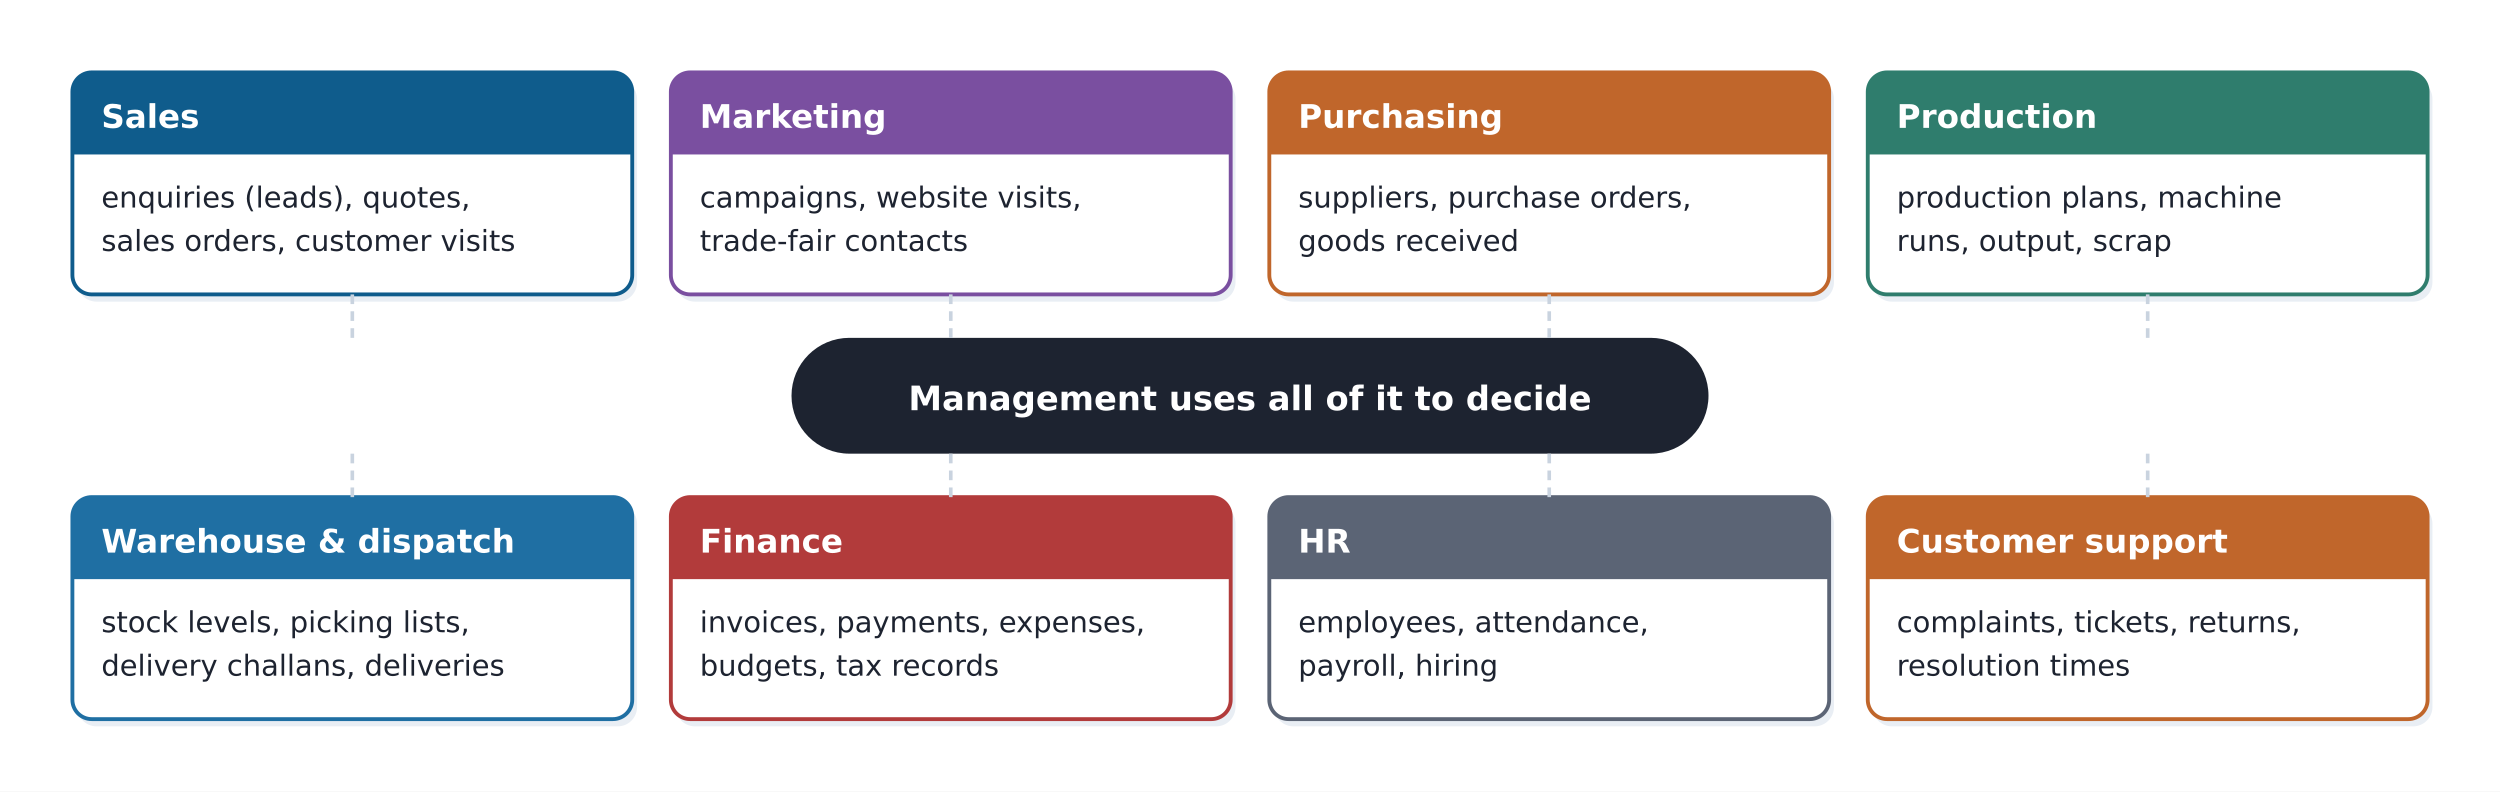
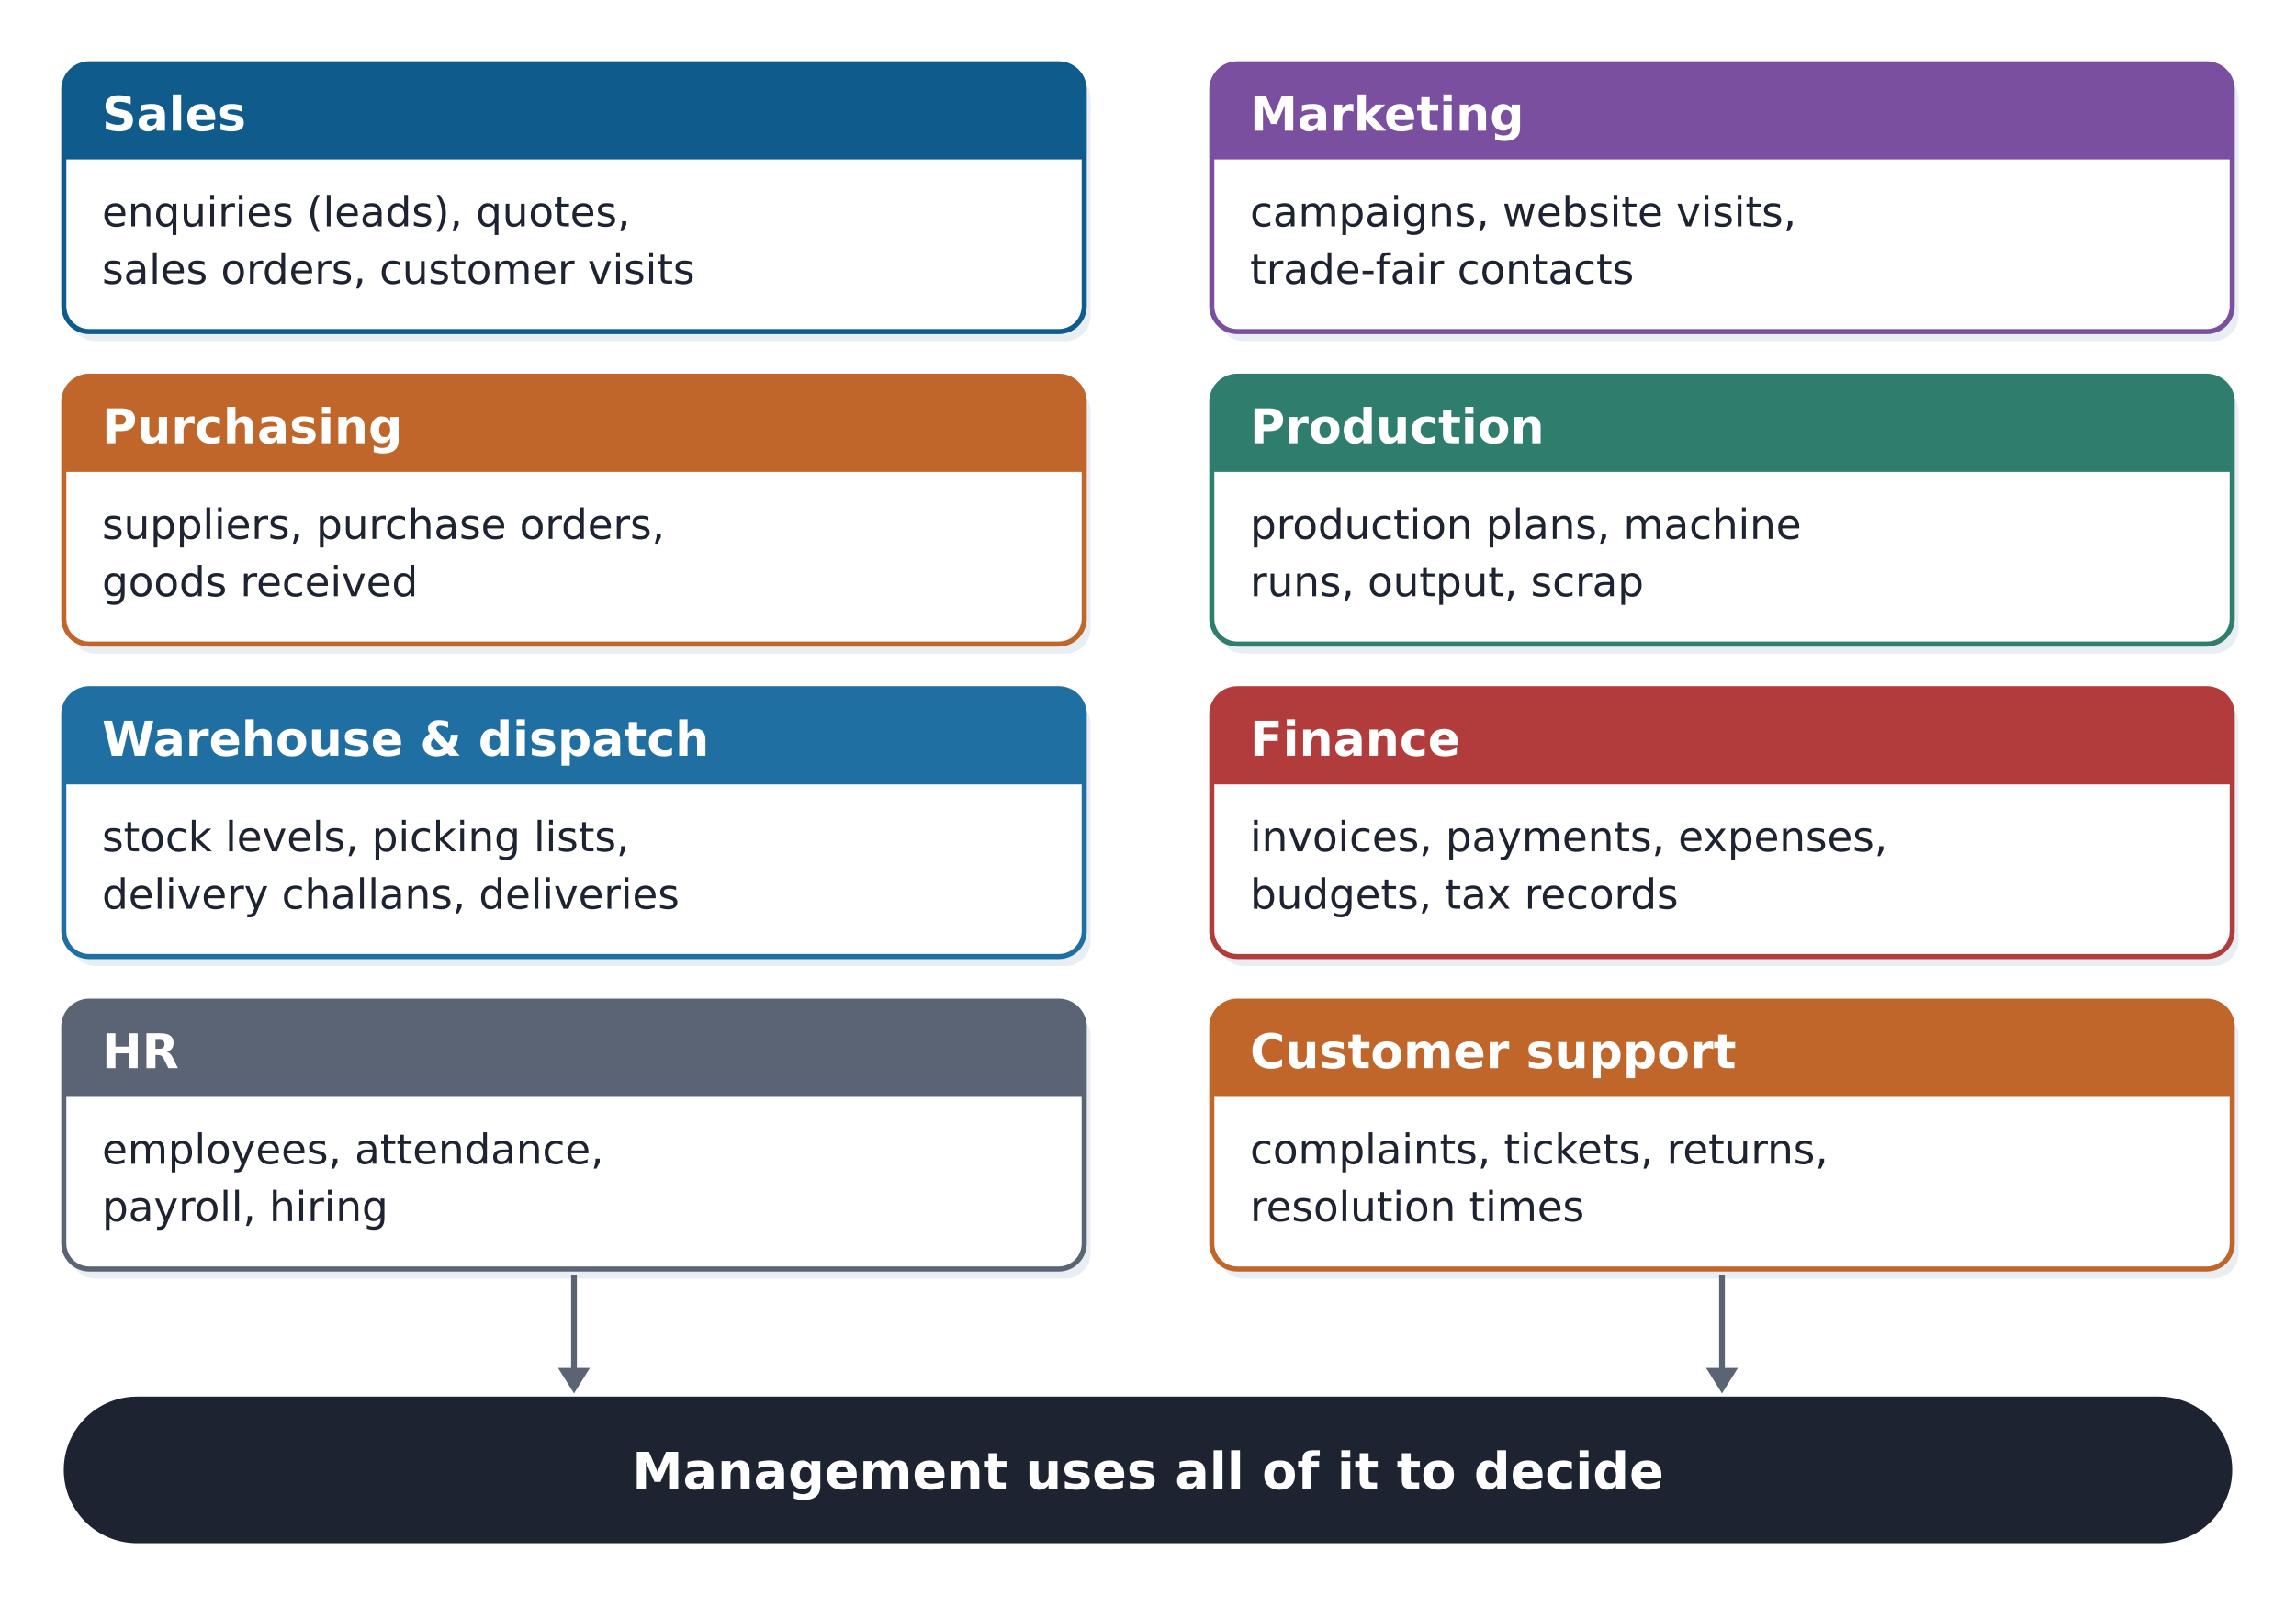
- <svg xmlns="http://www.w3.org/2000/svg" width="1036" height="328" viewBox="0 0 1036 328" font-family="DejaVu Sans, Arial, sans-serif">
-   <rect width="1036" height="328" fill="#ffffff" />
-   <rect x="32" y="33" width="232" height="92" rx="8" fill="#e9eef4" stroke="none" stroke-width="1" />
-   <rect x="30" y="30" width="232" height="92" rx="8" fill="#fff" stroke="#0f5c8c" stroke-width="1.6" />
-   <path d="M30,38 a8,8 0 0 1 8,-8 H254 a8,8 0 0 1 8,8 V64 H30 Z" fill="#0f5c8c" />
-   <text x="42" y="53" font-size="13.5" fill="#fff" font-weight="bold" text-anchor="start" font-family="Poppins, DejaVu Sans, sans-serif">Sales</text>
-   <text x="42" y="86" font-size="12" fill="#1d2330" font-weight="normal" text-anchor="start">enquiries (leads), quotes,</text>
-   <text x="42" y="104" font-size="12" fill="#1d2330" font-weight="normal" text-anchor="start">sales orders, customer visits</text>
-   <rect x="280" y="33" width="232" height="92" rx="8" fill="#e9eef4" stroke="none" stroke-width="1" />
-   <rect x="278" y="30" width="232" height="92" rx="8" fill="#fff" stroke="#7a4fa0" stroke-width="1.6" />
-   <path d="M278,38 a8,8 0 0 1 8,-8 H502 a8,8 0 0 1 8,8 V64 H278 Z" fill="#7a4fa0" />
-   <text x="290" y="53" font-size="13.5" fill="#fff" font-weight="bold" text-anchor="start" font-family="Poppins, DejaVu Sans, sans-serif">Marketing</text>
-   <text x="290" y="86" font-size="12" fill="#1d2330" font-weight="normal" text-anchor="start">campaigns, website visits,</text>
-   <text x="290" y="104" font-size="12" fill="#1d2330" font-weight="normal" text-anchor="start">trade-fair contacts</text>
-   <rect x="528" y="33" width="232" height="92" rx="8" fill="#e9eef4" stroke="none" stroke-width="1" />
-   <rect x="526" y="30" width="232" height="92" rx="8" fill="#fff" stroke="#c0662b" stroke-width="1.6" />
-   <path d="M526,38 a8,8 0 0 1 8,-8 H750 a8,8 0 0 1 8,8 V64 H526 Z" fill="#c0662b" />
-   <text x="538" y="53" font-size="13.5" fill="#fff" font-weight="bold" text-anchor="start" font-family="Poppins, DejaVu Sans, sans-serif">Purchasing</text>
-   <text x="538" y="86" font-size="12" fill="#1d2330" font-weight="normal" text-anchor="start">suppliers, purchase orders,</text>
-   <text x="538" y="104" font-size="12" fill="#1d2330" font-weight="normal" text-anchor="start">goods received</text>
-   <rect x="776" y="33" width="232" height="92" rx="8" fill="#e9eef4" stroke="none" stroke-width="1" />
-   <rect x="774" y="30" width="232" height="92" rx="8" fill="#fff" stroke="#2f7d6d" stroke-width="1.6" />
-   <path d="M774,38 a8,8 0 0 1 8,-8 H998 a8,8 0 0 1 8,8 V64 H774 Z" fill="#2f7d6d" />
-   <text x="786" y="53" font-size="13.5" fill="#fff" font-weight="bold" text-anchor="start" font-family="Poppins, DejaVu Sans, sans-serif">Production</text>
-   <text x="786" y="86" font-size="12" fill="#1d2330" font-weight="normal" text-anchor="start">production plans, machine</text>
-   <text x="786" y="104" font-size="12" fill="#1d2330" font-weight="normal" text-anchor="start">runs, output, scrap</text>
-   <rect x="32" y="209" width="232" height="92" rx="8" fill="#e9eef4" stroke="none" stroke-width="1" />
-   <rect x="30" y="206" width="232" height="92" rx="8" fill="#fff" stroke="#1f6fa3" stroke-width="1.6" />
-   <path d="M30,214 a8,8 0 0 1 8,-8 H254 a8,8 0 0 1 8,8 V240 H30 Z" fill="#1f6fa3" />
-   <text x="42" y="229" font-size="13.5" fill="#fff" font-weight="bold" text-anchor="start" font-family="Poppins, DejaVu Sans, sans-serif">Warehouse &amp; dispatch</text>
-   <text x="42" y="262" font-size="12" fill="#1d2330" font-weight="normal" text-anchor="start">stock levels, picking lists,</text>
-   <text x="42" y="280" font-size="12" fill="#1d2330" font-weight="normal" text-anchor="start">delivery challans, deliveries</text>
-   <rect x="280" y="209" width="232" height="92" rx="8" fill="#e9eef4" stroke="none" stroke-width="1" />
-   <rect x="278" y="206" width="232" height="92" rx="8" fill="#fff" stroke="#b23b3b" stroke-width="1.6" />
-   <path d="M278,214 a8,8 0 0 1 8,-8 H502 a8,8 0 0 1 8,8 V240 H278 Z" fill="#b23b3b" />
-   <text x="290" y="229" font-size="13.5" fill="#fff" font-weight="bold" text-anchor="start" font-family="Poppins, DejaVu Sans, sans-serif">Finance</text>
-   <text x="290" y="262" font-size="12" fill="#1d2330" font-weight="normal" text-anchor="start">invoices, payments, expenses,</text>
-   <text x="290" y="280" font-size="12" fill="#1d2330" font-weight="normal" text-anchor="start">budgets, tax records</text>
-   <rect x="528" y="209" width="232" height="92" rx="8" fill="#e9eef4" stroke="none" stroke-width="1" />
-   <rect x="526" y="206" width="232" height="92" rx="8" fill="#fff" stroke="#5b6475" stroke-width="1.6" />
-   <path d="M526,214 a8,8 0 0 1 8,-8 H750 a8,8 0 0 1 8,8 V240 H526 Z" fill="#5b6475" />
-   <text x="538" y="229" font-size="13.5" fill="#fff" font-weight="bold" text-anchor="start" font-family="Poppins, DejaVu Sans, sans-serif">HR</text>
-   <text x="538" y="262" font-size="12" fill="#1d2330" font-weight="normal" text-anchor="start">employees, attendance,</text>
-   <text x="538" y="280" font-size="12" fill="#1d2330" font-weight="normal" text-anchor="start">payroll, hiring</text>
-   <rect x="776" y="209" width="232" height="92" rx="8" fill="#e9eef4" stroke="none" stroke-width="1" />
-   <rect x="774" y="206" width="232" height="92" rx="8" fill="#fff" stroke="#c0662b" stroke-width="1.6" />
-   <path d="M774,214 a8,8 0 0 1 8,-8 H998 a8,8 0 0 1 8,8 V240 H774 Z" fill="#c0662b" />
-   <text x="786" y="229" font-size="13.5" fill="#fff" font-weight="bold" text-anchor="start" font-family="Poppins, DejaVu Sans, sans-serif">Customer support</text>
-   <text x="786" y="262" font-size="12" fill="#1d2330" font-weight="normal" text-anchor="start">complaints, tickets, returns,</text>
-   <text x="786" y="280" font-size="12" fill="#1d2330" font-weight="normal" text-anchor="start">resolution times</text>
-   <rect x="328.0" y="140" width="380" height="48" rx="24" fill="#1d2330" stroke="none" stroke-width="1" />
-   <text x="518.0" y="170" font-size="14" fill="#fff" font-weight="bold" text-anchor="middle" font-family="Poppins, DejaVu Sans, sans-serif">Management uses all of it to decide</text>
-   <path d="M146.0,122 V140" fill="none" stroke="#c9d3df" stroke-width="1.5" stroke-linejoin="round" stroke-dasharray="4 3" />
-   <path d="M146.0,206 V188" fill="none" stroke="#c9d3df" stroke-width="1.5" stroke-linejoin="round" stroke-dasharray="4 3" />
-   <path d="M394.0,122 V140" fill="none" stroke="#c9d3df" stroke-width="1.5" stroke-linejoin="round" stroke-dasharray="4 3" />
-   <path d="M394.0,206 V188" fill="none" stroke="#c9d3df" stroke-width="1.5" stroke-linejoin="round" stroke-dasharray="4 3" />
-   <path d="M642.0,122 V140" fill="none" stroke="#c9d3df" stroke-width="1.5" stroke-linejoin="round" stroke-dasharray="4 3" />
-   <path d="M642.0,206 V188" fill="none" stroke="#c9d3df" stroke-width="1.5" stroke-linejoin="round" stroke-dasharray="4 3" />
-   <path d="M890.0,122 V140" fill="none" stroke="#c9d3df" stroke-width="1.5" stroke-linejoin="round" stroke-dasharray="4 3" />
-   <path d="M890.0,206 V188" fill="none" stroke="#c9d3df" stroke-width="1.5" stroke-linejoin="round" stroke-dasharray="4 3" />
+ <svg xmlns="http://www.w3.org/2000/svg" width="720" height="504" viewBox="0 0 720 504" font-family="DejaVu Sans, Arial, sans-serif">
+   <rect width="720" height="504" fill="#ffffff" />
+   <rect x="22" y="23" width="320" height="84" rx="8" fill="#e9eef4" stroke="none" stroke-width="1" />
+   <rect x="20" y="20" width="320" height="84" rx="8" fill="#fff" stroke="#0f5c8c" stroke-width="1.6" />
+   <path d="M20,28 a8,8 0 0 1 8,-8 H332 a8,8 0 0 1 8,8 V50 H20 Z" fill="#0f5c8c" />
+   <text x="32" y="41" font-size="15" fill="#fff" font-weight="bold" text-anchor="start" font-family="Poppins, DejaVu Sans, sans-serif">Sales</text>
+   <text x="32" y="71" font-size="13" fill="#1d2330" font-weight="normal" text-anchor="start">enquiries (leads), quotes,</text>
+   <text x="32" y="89" font-size="13" fill="#1d2330" font-weight="normal" text-anchor="start">sales orders, customer visits</text>
+   <rect x="382" y="23" width="320" height="84" rx="8" fill="#e9eef4" stroke="none" stroke-width="1" />
+   <rect x="380" y="20" width="320" height="84" rx="8" fill="#fff" stroke="#7a4fa0" stroke-width="1.6" />
+   <path d="M380,28 a8,8 0 0 1 8,-8 H692 a8,8 0 0 1 8,8 V50 H380 Z" fill="#7a4fa0" />
+   <text x="392" y="41" font-size="15" fill="#fff" font-weight="bold" text-anchor="start" font-family="Poppins, DejaVu Sans, sans-serif">Marketing</text>
+   <text x="392" y="71" font-size="13" fill="#1d2330" font-weight="normal" text-anchor="start">campaigns, website visits,</text>
+   <text x="392" y="89" font-size="13" fill="#1d2330" font-weight="normal" text-anchor="start">trade-fair contacts</text>
+   <rect x="22" y="121" width="320" height="84" rx="8" fill="#e9eef4" stroke="none" stroke-width="1" />
+   <rect x="20" y="118" width="320" height="84" rx="8" fill="#fff" stroke="#c0662b" stroke-width="1.6" />
+   <path d="M20,126 a8,8 0 0 1 8,-8 H332 a8,8 0 0 1 8,8 V148 H20 Z" fill="#c0662b" />
+   <text x="32" y="139" font-size="15" fill="#fff" font-weight="bold" text-anchor="start" font-family="Poppins, DejaVu Sans, sans-serif">Purchasing</text>
+   <text x="32" y="169" font-size="13" fill="#1d2330" font-weight="normal" text-anchor="start">suppliers, purchase orders,</text>
+   <text x="32" y="187" font-size="13" fill="#1d2330" font-weight="normal" text-anchor="start">goods received</text>
+   <rect x="382" y="121" width="320" height="84" rx="8" fill="#e9eef4" stroke="none" stroke-width="1" />
+   <rect x="380" y="118" width="320" height="84" rx="8" fill="#fff" stroke="#2f7d6d" stroke-width="1.6" />
+   <path d="M380,126 a8,8 0 0 1 8,-8 H692 a8,8 0 0 1 8,8 V148 H380 Z" fill="#2f7d6d" />
+   <text x="392" y="139" font-size="15" fill="#fff" font-weight="bold" text-anchor="start" font-family="Poppins, DejaVu Sans, sans-serif">Production</text>
+   <text x="392" y="169" font-size="13" fill="#1d2330" font-weight="normal" text-anchor="start">production plans, machine</text>
+   <text x="392" y="187" font-size="13" fill="#1d2330" font-weight="normal" text-anchor="start">runs, output, scrap</text>
+   <rect x="22" y="219" width="320" height="84" rx="8" fill="#e9eef4" stroke="none" stroke-width="1" />
+   <rect x="20" y="216" width="320" height="84" rx="8" fill="#fff" stroke="#1f6fa3" stroke-width="1.6" />
+   <path d="M20,224 a8,8 0 0 1 8,-8 H332 a8,8 0 0 1 8,8 V246 H20 Z" fill="#1f6fa3" />
+   <text x="32" y="237" font-size="15" fill="#fff" font-weight="bold" text-anchor="start" font-family="Poppins, DejaVu Sans, sans-serif">Warehouse &amp; dispatch</text>
+   <text x="32" y="267" font-size="13" fill="#1d2330" font-weight="normal" text-anchor="start">stock levels, picking lists,</text>
+   <text x="32" y="285" font-size="13" fill="#1d2330" font-weight="normal" text-anchor="start">delivery challans, deliveries</text>
+   <rect x="382" y="219" width="320" height="84" rx="8" fill="#e9eef4" stroke="none" stroke-width="1" />
+   <rect x="380" y="216" width="320" height="84" rx="8" fill="#fff" stroke="#b23b3b" stroke-width="1.6" />
+   <path d="M380,224 a8,8 0 0 1 8,-8 H692 a8,8 0 0 1 8,8 V246 H380 Z" fill="#b23b3b" />
+   <text x="392" y="237" font-size="15" fill="#fff" font-weight="bold" text-anchor="start" font-family="Poppins, DejaVu Sans, sans-serif">Finance</text>
+   <text x="392" y="267" font-size="13" fill="#1d2330" font-weight="normal" text-anchor="start">invoices, payments, expenses,</text>
+   <text x="392" y="285" font-size="13" fill="#1d2330" font-weight="normal" text-anchor="start">budgets, tax records</text>
+   <rect x="22" y="317" width="320" height="84" rx="8" fill="#e9eef4" stroke="none" stroke-width="1" />
+   <rect x="20" y="314" width="320" height="84" rx="8" fill="#fff" stroke="#5b6475" stroke-width="1.6" />
+   <path d="M20,322 a8,8 0 0 1 8,-8 H332 a8,8 0 0 1 8,8 V344 H20 Z" fill="#5b6475" />
+   <text x="32" y="335" font-size="15" fill="#fff" font-weight="bold" text-anchor="start" font-family="Poppins, DejaVu Sans, sans-serif">HR</text>
+   <text x="32" y="365" font-size="13" fill="#1d2330" font-weight="normal" text-anchor="start">employees, attendance,</text>
+   <text x="32" y="383" font-size="13" fill="#1d2330" font-weight="normal" text-anchor="start">payroll, hiring</text>
+   <rect x="382" y="317" width="320" height="84" rx="8" fill="#e9eef4" stroke="none" stroke-width="1" />
+   <rect x="380" y="314" width="320" height="84" rx="8" fill="#fff" stroke="#c0662b" stroke-width="1.6" />
+   <path d="M380,322 a8,8 0 0 1 8,-8 H692 a8,8 0 0 1 8,8 V344 H380 Z" fill="#c0662b" />
+   <text x="392" y="335" font-size="15" fill="#fff" font-weight="bold" text-anchor="start" font-family="Poppins, DejaVu Sans, sans-serif">Customer support</text>
+   <text x="392" y="365" font-size="13" fill="#1d2330" font-weight="normal" text-anchor="start">complaints, tickets, returns,</text>
+   <text x="392" y="383" font-size="13" fill="#1d2330" font-weight="normal" text-anchor="start">resolution times</text>
+   <path d="M180.0,400 V432" fill="none" stroke="#5b6475" stroke-width="1.8" stroke-linejoin="round" />
+   <path d="M175.0,429 L180.0,437 L185.0,429 Z" fill="#5b6475" />
+   <path d="M540.0,400 V432" fill="none" stroke="#5b6475" stroke-width="1.8" stroke-linejoin="round" />
+   <path d="M535.0,429 L540.0,437 L545.0,429 Z" fill="#5b6475" />
+   <rect x="20" y="438" width="680" height="46" rx="23" fill="#1d2330" stroke="none" stroke-width="1" />
+   <text x="360.0" y="467" font-size="16" fill="#fff" font-weight="bold" text-anchor="middle" font-family="Poppins, DejaVu Sans, sans-serif">Management uses all of it to decide</text>
</svg>
